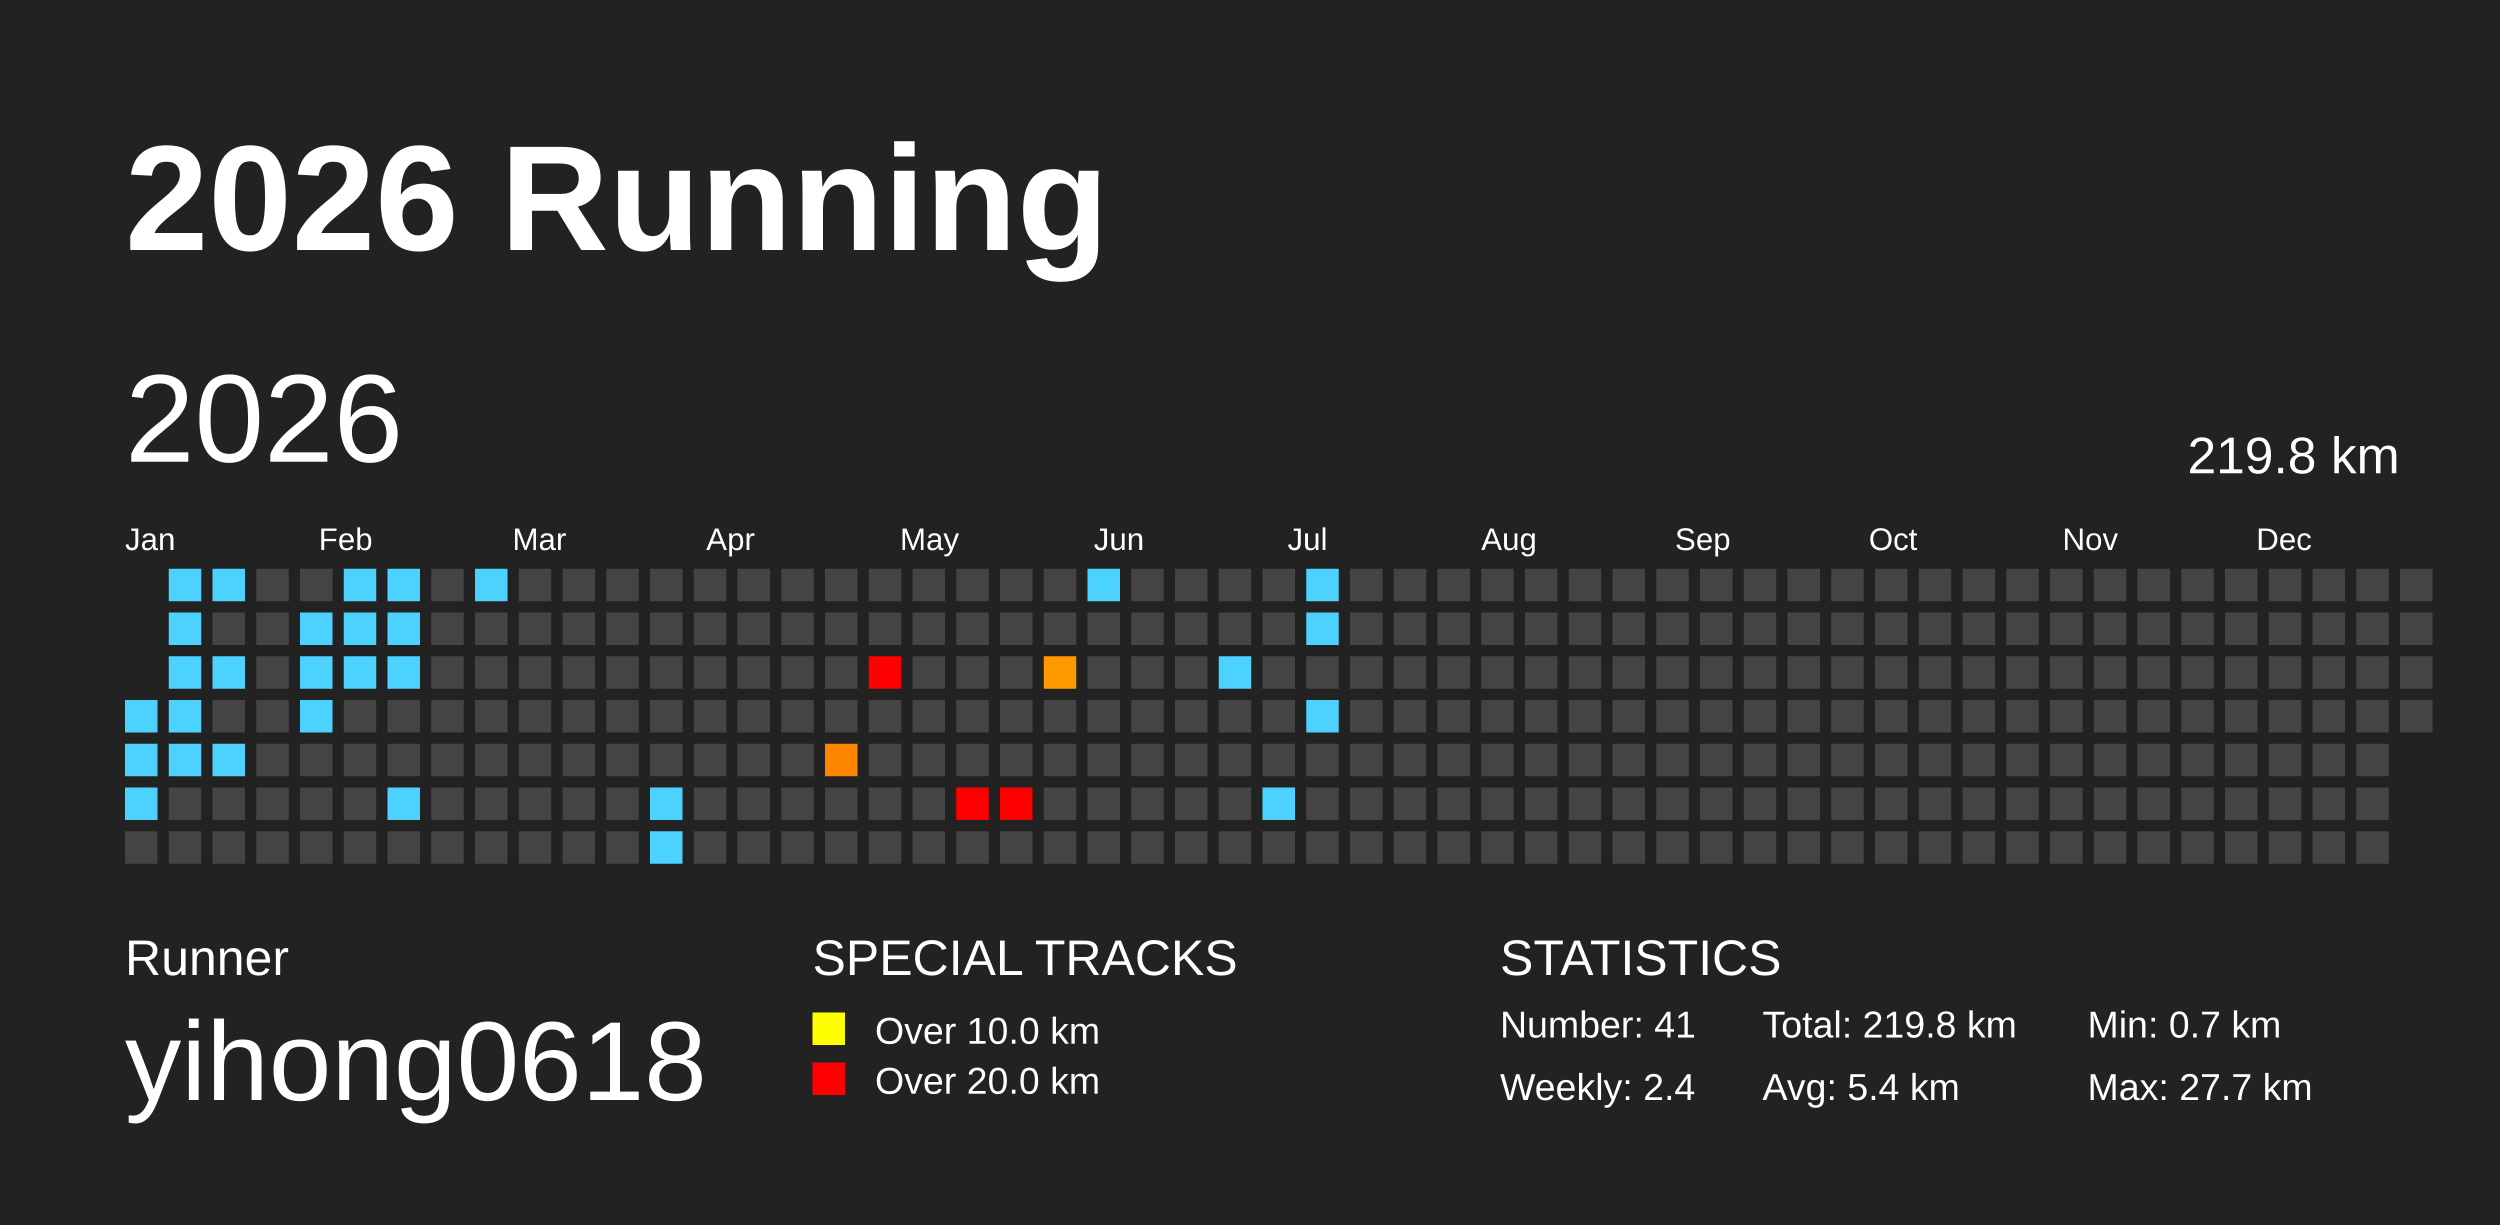
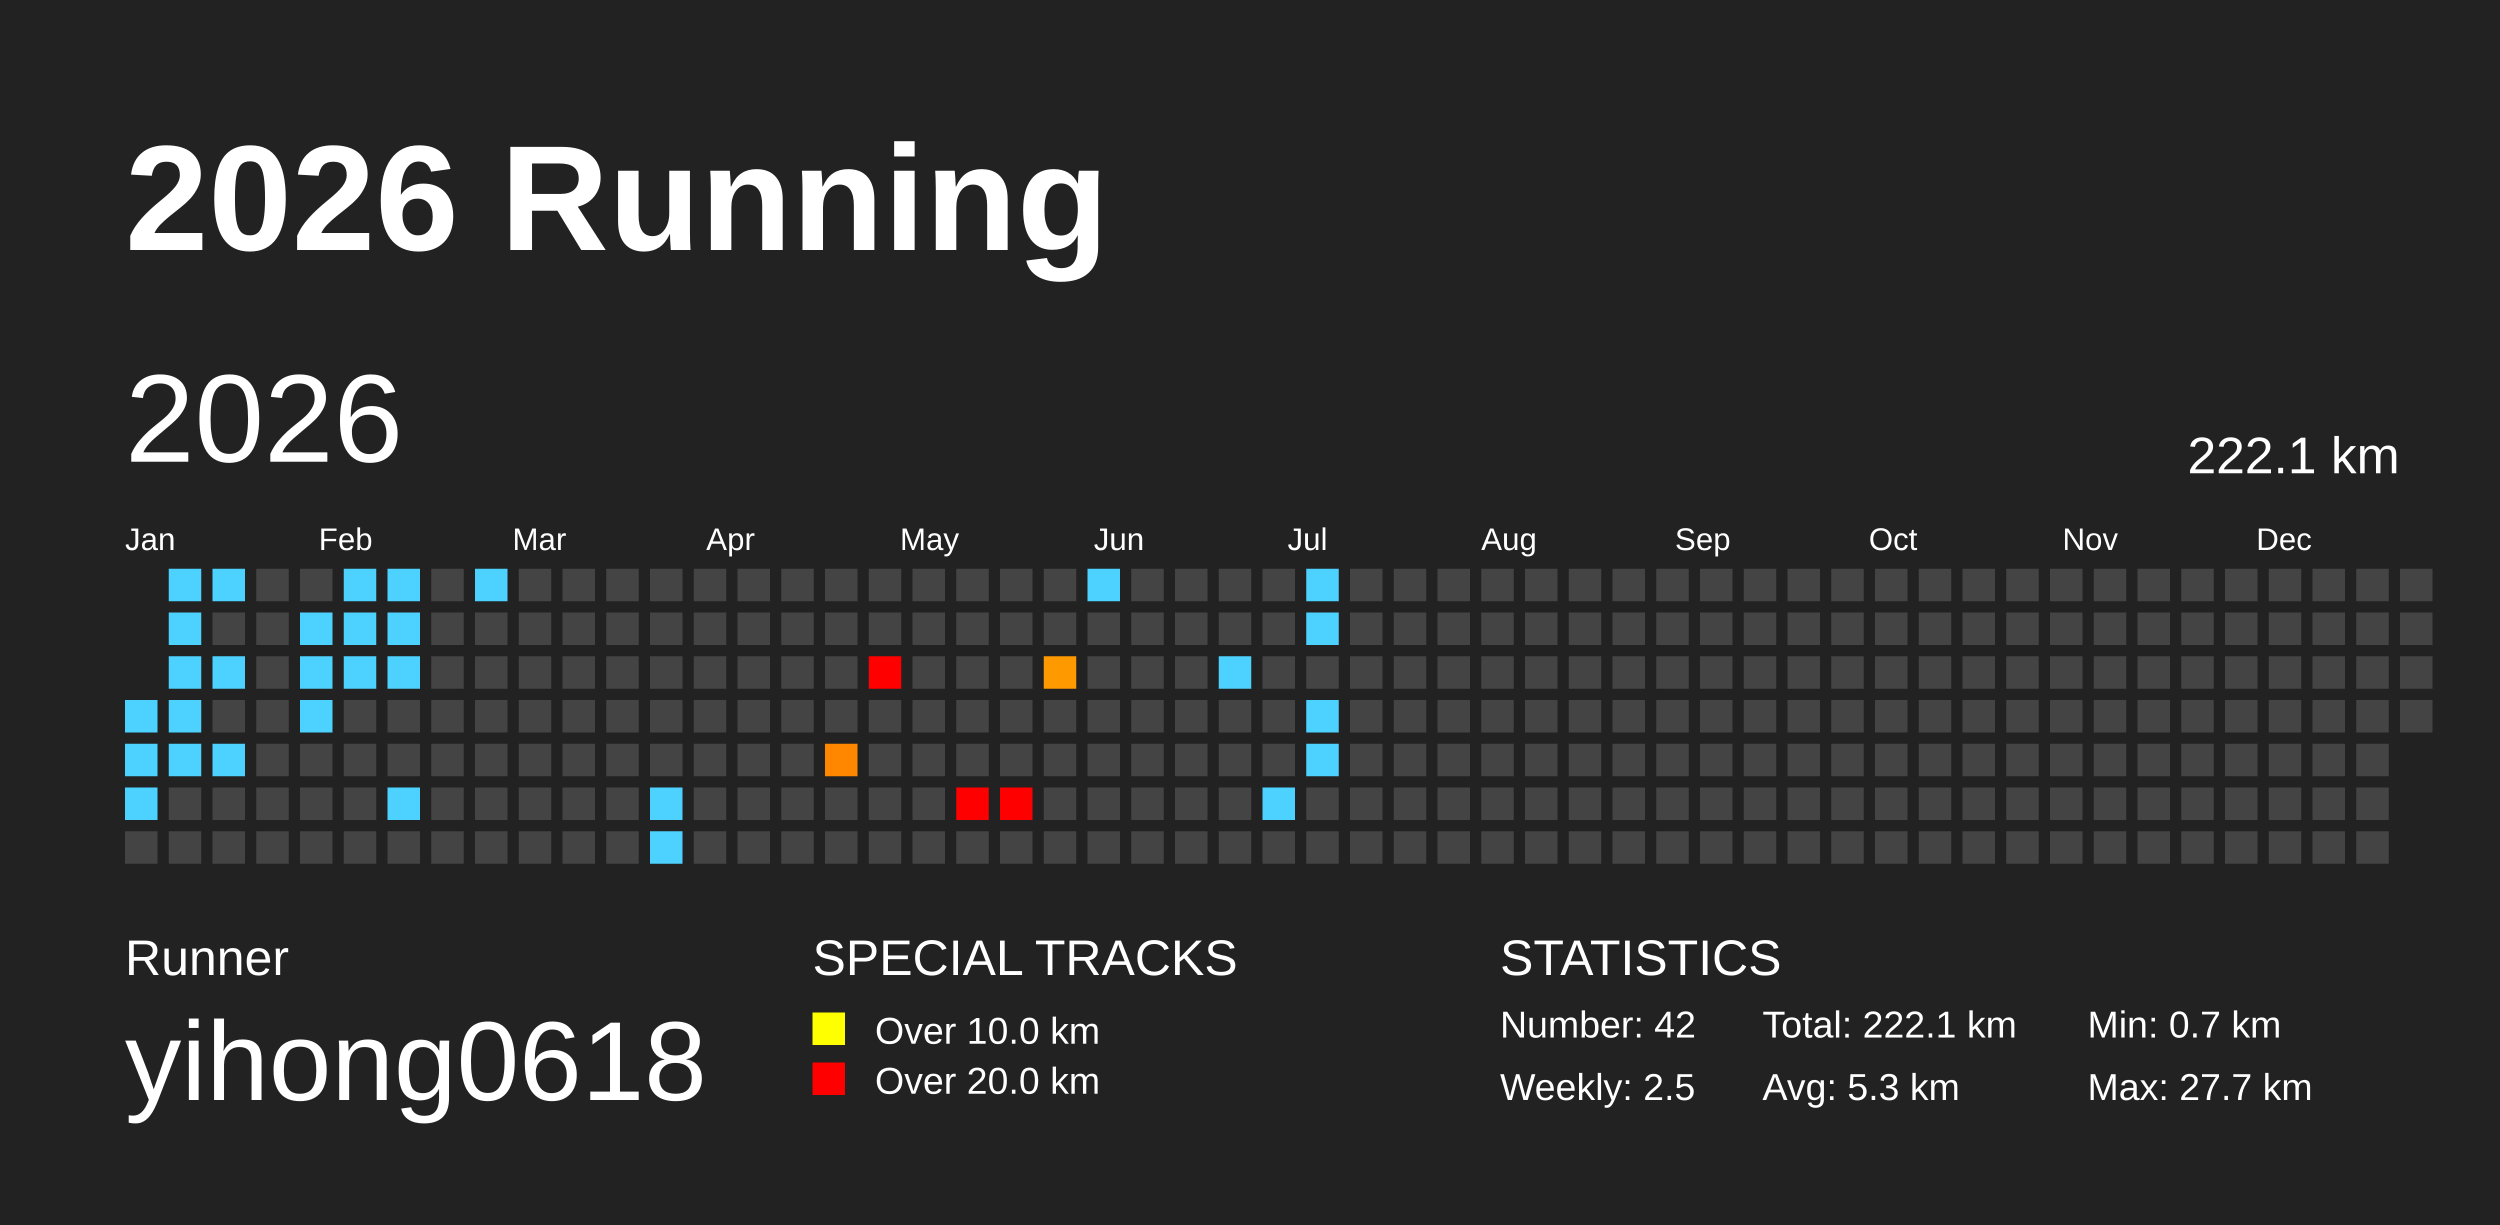
<svg xmlns="http://www.w3.org/2000/svg" baseProfile="full" height="98mm" version="1.1" viewBox="0,0,200,98" width="200mm">
  <defs />
  <rect fill="#222222" height="98" width="200" x="0" y="0" />
  <text fill="#FFFFFF" style="font-size:12px; font-family:Arial; font-weight:bold;" x="10" y="20">2026 Running</text>
  <text fill="#FFFFFF" style="font-size:4px; font-family:Arial" x="10" y="78">Runner</text>
  <text fill="#FFFFFF" style="font-size:9px; font-family:Arial" x="10" y="88">yihong0618</text>
  <text fill="#FFFFFF" style="font-size:4px; font-family:Arial" x="65" y="78">SPECIAL TRACKS</text>
  <rect fill="yellow" height="2.6" width="2.6" x="65" y="81" />
  <text fill="#FFFFFF" style="font-size:3px; font-family:Arial" x="70" y="83.5">Over 10.0 km</text>
  <rect fill="red" height="2.6" width="2.6" x="65" y="85" />
  <text fill="#FFFFFF" style="font-size:3px; font-family:Arial" x="70" y="87.5">Over 20.0 km</text>
  <text fill="#FFFFFF" style="font-size:4px; font-family:Arial" x="120" y="78">STATISTICS</text>
-   <text fill="#FFFFFF" style="font-size:3px; font-family:Arial" x="120" y="83">Number: 41</text>
-   <text fill="#FFFFFF" style="font-size:3px; font-family:Arial" x="120" y="88">Weekly: 2.4</text>
-   <text fill="#FFFFFF" style="font-size:3px; font-family:Arial" x="141" y="83">Total: 219.8 km</text>
-   <text fill="#FFFFFF" style="font-size:3px; font-family:Arial" x="141" y="88">Avg: 5.4 km</text>
+   <text fill="#FFFFFF" style="font-size:3px; font-family:Arial" x="120" y="83">Number: 42</text>
+   <text fill="#FFFFFF" style="font-size:3px; font-family:Arial" x="120" y="88">Weekly: 2.5</text>
+   <text fill="#FFFFFF" style="font-size:3px; font-family:Arial" x="141" y="83">Total: 222.1 km</text>
+   <text fill="#FFFFFF" style="font-size:3px; font-family:Arial" x="141" y="88">Avg: 5.3 km</text>
  <text fill="#FFFFFF" style="font-size:3px; font-family:Arial" x="167" y="83">Min: 0.7 km</text>
  <text fill="#FFFFFF" style="font-size:3px; font-family:Arial" x="167" y="88">Max: 27.7 km</text>
  <text dominant-baseline="hanging" fill="#FFFFFF" style="font-size:10.0px; font-family:Arial;" x="10" y="30">2026</text>
-   <text dominant-baseline="hanging" fill="#FFFFFF" style="font-size:4.125px; font-family:Arial;" x="175" y="35">219.8 km</text>
+   <text dominant-baseline="hanging" fill="#FFFFFF" style="font-size:4.125px; font-family:Arial;" x="175" y="35">222.1 km</text>
  <text fill="#FFFFFF" style="font-size:2.5px; font-family:Arial" x="10.0" y="44">Jan</text>
  <text fill="#FFFFFF" style="font-size:2.5px; font-family:Arial" x="25.5" y="44">Feb</text>
  <text fill="#FFFFFF" style="font-size:2.5px; font-family:Arial" x="41.0" y="44">Mar</text>
  <text fill="#FFFFFF" style="font-size:2.5px; font-family:Arial" x="56.5" y="44">Apr</text>
  <text fill="#FFFFFF" style="font-size:2.5px; font-family:Arial" x="72.0" y="44">May</text>
  <text fill="#FFFFFF" style="font-size:2.5px; font-family:Arial" x="87.5" y="44">Jun</text>
  <text fill="#FFFFFF" style="font-size:2.5px; font-family:Arial" x="103.0" y="44">Jul</text>
  <text fill="#FFFFFF" style="font-size:2.5px; font-family:Arial" x="118.5" y="44">Aug</text>
  <text fill="#FFFFFF" style="font-size:2.5px; font-family:Arial" x="134.0" y="44">Sep</text>
  <text fill="#FFFFFF" style="font-size:2.5px; font-family:Arial" x="149.5" y="44">Oct</text>
  <text fill="#FFFFFF" style="font-size:2.5px; font-family:Arial" x="165.0" y="44">Nov</text>
  <text fill="#FFFFFF" style="font-size:2.5px; font-family:Arial" x="180.5" y="44">Dec</text>
  <rect fill="#4dd2ff" height="2.6" width="2.6" x="10.0" y="56.0" />
  <rect fill="#4dd2ff" height="2.6" width="2.6" x="10.0" y="59.5" />
  <rect fill="#4dd2ff" height="2.6" width="2.6" x="10.0" y="63.0" />
  <rect fill="#444444" height="2.6" width="2.6" x="10.0" y="66.5" />
  <rect fill="#4dd2ff" height="2.6" width="2.6" x="13.5" y="45.5" />
  <rect fill="#4dd2ff" height="2.6" width="2.6" x="13.5" y="49.0" />
  <rect fill="#4dd2ff" height="2.6" width="2.6" x="13.5" y="52.5" />
  <rect fill="#4dd2ff" height="2.6" width="2.6" x="13.5" y="56.0" />
  <rect fill="#4dd2ff" height="2.6" width="2.6" x="13.5" y="59.5" />
  <rect fill="#444444" height="2.6" width="2.6" x="13.5" y="63.0" />
  <rect fill="#444444" height="2.6" width="2.6" x="13.5" y="66.5" />
  <rect fill="#4dd2ff" height="2.6" width="2.6" x="17.0" y="45.5" />
  <rect fill="#444444" height="2.6" width="2.6" x="17.0" y="49.0" />
  <rect fill="#4dd2ff" height="2.6" width="2.6" x="17.0" y="52.5" />
  <rect fill="#444444" height="2.6" width="2.6" x="17.0" y="56.0" />
  <rect fill="#4dd2ff" height="2.6" width="2.6" x="17.0" y="59.5" />
  <rect fill="#444444" height="2.6" width="2.6" x="17.0" y="63.0" />
  <rect fill="#444444" height="2.6" width="2.6" x="17.0" y="66.5" />
  <rect fill="#444444" height="2.6" width="2.6" x="20.5" y="45.5" />
  <rect fill="#444444" height="2.6" width="2.6" x="20.5" y="49.0" />
  <rect fill="#444444" height="2.6" width="2.6" x="20.5" y="52.5" />
  <rect fill="#444444" height="2.6" width="2.6" x="20.5" y="56.0" />
  <rect fill="#444444" height="2.6" width="2.6" x="20.5" y="59.5" />
  <rect fill="#444444" height="2.6" width="2.6" x="20.5" y="63.0" />
  <rect fill="#444444" height="2.6" width="2.6" x="20.5" y="66.5" />
  <rect fill="#444444" height="2.6" width="2.6" x="24.0" y="45.5" />
  <rect fill="#4dd2ff" height="2.6" width="2.6" x="24.0" y="49.0" />
  <rect fill="#4dd2ff" height="2.6" width="2.6" x="24.0" y="52.5" />
  <rect fill="#4dd2ff" height="2.6" width="2.6" x="24.0" y="56.0" />
  <rect fill="#444444" height="2.6" width="2.6" x="24.0" y="59.5" />
  <rect fill="#444444" height="2.6" width="2.6" x="24.0" y="63.0" />
  <rect fill="#444444" height="2.6" width="2.6" x="24.0" y="66.5" />
  <rect fill="#4dd2ff" height="2.6" width="2.6" x="27.5" y="45.5" />
  <rect fill="#4dd2ff" height="2.6" width="2.6" x="27.5" y="49.0" />
  <rect fill="#4dd2ff" height="2.6" width="2.6" x="27.5" y="52.5" />
  <rect fill="#444444" height="2.6" width="2.6" x="27.5" y="56.0" />
  <rect fill="#444444" height="2.6" width="2.6" x="27.5" y="59.5" />
  <rect fill="#444444" height="2.6" width="2.6" x="27.5" y="63.0" />
  <rect fill="#444444" height="2.6" width="2.6" x="27.5" y="66.5" />
  <rect fill="#4dd2ff" height="2.6" width="2.6" x="31.0" y="45.5" />
  <rect fill="#4dd2ff" height="2.6" width="2.6" x="31.0" y="49.0" />
  <rect fill="#4dd2ff" height="2.6" width="2.6" x="31.0" y="52.5" />
  <rect fill="#444444" height="2.6" width="2.6" x="31.0" y="56.0" />
  <rect fill="#444444" height="2.6" width="2.6" x="31.0" y="59.5" />
  <rect fill="#4dd2ff" height="2.6" width="2.6" x="31.0" y="63.0" />
  <rect fill="#444444" height="2.6" width="2.6" x="31.0" y="66.5" />
  <rect fill="#444444" height="2.6" width="2.6" x="34.5" y="45.5" />
  <rect fill="#444444" height="2.6" width="2.6" x="34.5" y="49.0" />
  <rect fill="#444444" height="2.6" width="2.6" x="34.5" y="52.5" />
  <rect fill="#444444" height="2.6" width="2.6" x="34.5" y="56.0" />
  <rect fill="#444444" height="2.6" width="2.6" x="34.5" y="59.5" />
  <rect fill="#444444" height="2.6" width="2.6" x="34.5" y="63.0" />
  <rect fill="#444444" height="2.6" width="2.6" x="34.5" y="66.5" />
  <rect fill="#4dd2ff" height="2.6" width="2.6" x="38.0" y="45.5" />
  <rect fill="#444444" height="2.6" width="2.6" x="38.0" y="49.0" />
  <rect fill="#444444" height="2.6" width="2.6" x="38.0" y="52.5" />
  <rect fill="#444444" height="2.6" width="2.6" x="38.0" y="56.0" />
  <rect fill="#444444" height="2.6" width="2.6" x="38.0" y="59.5" />
  <rect fill="#444444" height="2.6" width="2.6" x="38.0" y="63.0" />
  <rect fill="#444444" height="2.6" width="2.6" x="38.0" y="66.5" />
  <rect fill="#444444" height="2.6" width="2.6" x="41.5" y="45.5" />
  <rect fill="#444444" height="2.6" width="2.6" x="41.5" y="49.0" />
  <rect fill="#444444" height="2.6" width="2.6" x="41.5" y="52.5" />
  <rect fill="#444444" height="2.6" width="2.6" x="41.5" y="56.0" />
  <rect fill="#444444" height="2.6" width="2.6" x="41.5" y="59.5" />
  <rect fill="#444444" height="2.6" width="2.6" x="41.5" y="63.0" />
  <rect fill="#444444" height="2.6" width="2.6" x="41.5" y="66.5" />
  <rect fill="#444444" height="2.6" width="2.6" x="45.0" y="45.5" />
  <rect fill="#444444" height="2.6" width="2.6" x="45.0" y="49.0" />
  <rect fill="#444444" height="2.6" width="2.6" x="45.0" y="52.5" />
  <rect fill="#444444" height="2.6" width="2.6" x="45.0" y="56.0" />
  <rect fill="#444444" height="2.6" width="2.6" x="45.0" y="59.5" />
  <rect fill="#444444" height="2.6" width="2.6" x="45.0" y="63.0" />
  <rect fill="#444444" height="2.6" width="2.6" x="45.0" y="66.5" />
  <rect fill="#444444" height="2.6" width="2.6" x="48.5" y="45.5" />
  <rect fill="#444444" height="2.6" width="2.6" x="48.5" y="49.0" />
  <rect fill="#444444" height="2.6" width="2.6" x="48.5" y="52.5" />
  <rect fill="#444444" height="2.6" width="2.6" x="48.5" y="56.0" />
  <rect fill="#444444" height="2.6" width="2.6" x="48.5" y="59.5" />
  <rect fill="#444444" height="2.6" width="2.6" x="48.5" y="63.0" />
  <rect fill="#444444" height="2.6" width="2.6" x="48.5" y="66.5" />
  <rect fill="#444444" height="2.6" width="2.6" x="52.0" y="45.5" />
  <rect fill="#444444" height="2.6" width="2.6" x="52.0" y="49.0" />
  <rect fill="#444444" height="2.6" width="2.6" x="52.0" y="52.5" />
  <rect fill="#444444" height="2.6" width="2.6" x="52.0" y="56.0" />
  <rect fill="#444444" height="2.6" width="2.6" x="52.0" y="59.5" />
  <rect fill="#4dd2ff" height="2.6" width="2.6" x="52.0" y="63.0" />
  <rect fill="#4dd2ff" height="2.6" width="2.6" x="52.0" y="66.5" />
  <rect fill="#444444" height="2.6" width="2.6" x="55.5" y="45.5" />
  <rect fill="#444444" height="2.6" width="2.6" x="55.5" y="49.0" />
  <rect fill="#444444" height="2.6" width="2.6" x="55.5" y="52.5" />
  <rect fill="#444444" height="2.6" width="2.6" x="55.5" y="56.0" />
  <rect fill="#444444" height="2.6" width="2.6" x="55.5" y="59.5" />
  <rect fill="#444444" height="2.6" width="2.6" x="55.5" y="63.0" />
  <rect fill="#444444" height="2.6" width="2.6" x="55.5" y="66.5" />
  <rect fill="#444444" height="2.6" width="2.6" x="59.0" y="45.5" />
  <rect fill="#444444" height="2.6" width="2.6" x="59.0" y="49.0" />
  <rect fill="#444444" height="2.6" width="2.6" x="59.0" y="52.5" />
  <rect fill="#444444" height="2.6" width="2.6" x="59.0" y="56.0" />
  <rect fill="#444444" height="2.6" width="2.6" x="59.0" y="59.5" />
  <rect fill="#444444" height="2.6" width="2.6" x="59.0" y="63.0" />
  <rect fill="#444444" height="2.6" width="2.6" x="59.0" y="66.5" />
  <rect fill="#444444" height="2.6" width="2.6" x="62.5" y="45.5" />
  <rect fill="#444444" height="2.6" width="2.6" x="62.5" y="49.0" />
  <rect fill="#444444" height="2.6" width="2.6" x="62.5" y="52.5" />
  <rect fill="#444444" height="2.6" width="2.6" x="62.5" y="56.0" />
  <rect fill="#444444" height="2.6" width="2.6" x="62.5" y="59.5" />
  <rect fill="#444444" height="2.6" width="2.6" x="62.5" y="63.0" />
  <rect fill="#444444" height="2.6" width="2.6" x="62.5" y="66.5" />
  <rect fill="#444444" height="2.6" width="2.6" x="66.0" y="45.5" />
  <rect fill="#444444" height="2.6" width="2.6" x="66.0" y="49.0" />
  <rect fill="#444444" height="2.6" width="2.6" x="66.0" y="52.5" />
  <rect fill="#444444" height="2.6" width="2.6" x="66.0" y="56.0" />
  <rect fill="#ff8700" height="2.6" width="2.6" x="66.0" y="59.5" />
  <rect fill="#444444" height="2.6" width="2.6" x="66.0" y="63.0" />
  <rect fill="#444444" height="2.6" width="2.6" x="66.0" y="66.5" />
  <rect fill="#444444" height="2.6" width="2.6" x="69.5" y="45.5" />
  <rect fill="#444444" height="2.6" width="2.6" x="69.5" y="49.0" />
  <rect fill="red" height="2.6" width="2.6" x="69.5" y="52.5" />
  <rect fill="#444444" height="2.6" width="2.6" x="69.5" y="56.0" />
  <rect fill="#444444" height="2.6" width="2.6" x="69.5" y="59.5" />
  <rect fill="#444444" height="2.6" width="2.6" x="69.5" y="63.0" />
  <rect fill="#444444" height="2.6" width="2.6" x="69.5" y="66.5" />
  <rect fill="#444444" height="2.6" width="2.6" x="73.0" y="45.5" />
  <rect fill="#444444" height="2.6" width="2.6" x="73.0" y="49.0" />
  <rect fill="#444444" height="2.6" width="2.6" x="73.0" y="52.5" />
  <rect fill="#444444" height="2.6" width="2.6" x="73.0" y="56.0" />
  <rect fill="#444444" height="2.6" width="2.6" x="73.0" y="59.5" />
  <rect fill="#444444" height="2.6" width="2.6" x="73.0" y="63.0" />
  <rect fill="#444444" height="2.6" width="2.6" x="73.0" y="66.5" />
  <rect fill="#444444" height="2.6" width="2.6" x="76.5" y="45.5" />
  <rect fill="#444444" height="2.6" width="2.6" x="76.5" y="49.0" />
  <rect fill="#444444" height="2.6" width="2.6" x="76.5" y="52.5" />
  <rect fill="#444444" height="2.6" width="2.6" x="76.5" y="56.0" />
  <rect fill="#444444" height="2.6" width="2.6" x="76.5" y="59.5" />
  <rect fill="red" height="2.6" width="2.6" x="76.5" y="63.0" />
  <rect fill="#444444" height="2.6" width="2.6" x="76.5" y="66.5" />
  <rect fill="#444444" height="2.6" width="2.6" x="80.0" y="45.5" />
  <rect fill="#444444" height="2.6" width="2.6" x="80.0" y="49.0" />
  <rect fill="#444444" height="2.6" width="2.6" x="80.0" y="52.5" />
  <rect fill="#444444" height="2.6" width="2.6" x="80.0" y="56.0" />
  <rect fill="#444444" height="2.6" width="2.6" x="80.0" y="59.5" />
  <rect fill="red" height="2.6" width="2.6" x="80.0" y="63.0" />
  <rect fill="#444444" height="2.6" width="2.6" x="80.0" y="66.5" />
  <rect fill="#444444" height="2.6" width="2.6" x="83.5" y="45.5" />
  <rect fill="#444444" height="2.6" width="2.6" x="83.5" y="49.0" />
  <rect fill="#ff9900" height="2.6" width="2.6" x="83.5" y="52.5" />
  <rect fill="#444444" height="2.6" width="2.6" x="83.5" y="56.0" />
  <rect fill="#444444" height="2.6" width="2.6" x="83.5" y="59.5" />
  <rect fill="#444444" height="2.6" width="2.6" x="83.5" y="63.0" />
  <rect fill="#444444" height="2.6" width="2.6" x="83.5" y="66.5" />
  <rect fill="#4dd2ff" height="2.6" width="2.6" x="87.0" y="45.5" />
  <rect fill="#444444" height="2.6" width="2.6" x="87.0" y="49.0" />
  <rect fill="#444444" height="2.6" width="2.6" x="87.0" y="52.5" />
  <rect fill="#444444" height="2.6" width="2.6" x="87.0" y="56.0" />
  <rect fill="#444444" height="2.6" width="2.6" x="87.0" y="59.5" />
  <rect fill="#444444" height="2.6" width="2.6" x="87.0" y="63.0" />
  <rect fill="#444444" height="2.6" width="2.6" x="87.0" y="66.5" />
  <rect fill="#444444" height="2.6" width="2.6" x="90.5" y="45.5" />
  <rect fill="#444444" height="2.6" width="2.6" x="90.5" y="49.0" />
  <rect fill="#444444" height="2.6" width="2.6" x="90.5" y="52.5" />
  <rect fill="#444444" height="2.6" width="2.6" x="90.5" y="56.0" />
  <rect fill="#444444" height="2.6" width="2.6" x="90.5" y="59.5" />
  <rect fill="#444444" height="2.6" width="2.6" x="90.5" y="63.0" />
  <rect fill="#444444" height="2.6" width="2.6" x="90.5" y="66.5" />
  <rect fill="#444444" height="2.6" width="2.6" x="94.0" y="45.5" />
  <rect fill="#444444" height="2.6" width="2.6" x="94.0" y="49.0" />
  <rect fill="#444444" height="2.6" width="2.6" x="94.0" y="52.5" />
  <rect fill="#444444" height="2.6" width="2.6" x="94.0" y="56.0" />
  <rect fill="#444444" height="2.6" width="2.6" x="94.0" y="59.5" />
  <rect fill="#444444" height="2.6" width="2.6" x="94.0" y="63.0" />
  <rect fill="#444444" height="2.6" width="2.6" x="94.0" y="66.5" />
  <rect fill="#444444" height="2.6" width="2.6" x="97.5" y="45.5" />
  <rect fill="#444444" height="2.6" width="2.6" x="97.5" y="49.0" />
  <rect fill="#4dd2ff" height="2.6" width="2.6" x="97.5" y="52.5" />
  <rect fill="#444444" height="2.6" width="2.6" x="97.5" y="56.0" />
  <rect fill="#444444" height="2.6" width="2.6" x="97.5" y="59.5" />
  <rect fill="#444444" height="2.6" width="2.6" x="97.5" y="63.0" />
  <rect fill="#444444" height="2.6" width="2.6" x="97.5" y="66.5" />
  <rect fill="#444444" height="2.6" width="2.6" x="101.0" y="45.5" />
  <rect fill="#444444" height="2.6" width="2.6" x="101.0" y="49.0" />
  <rect fill="#444444" height="2.6" width="2.6" x="101.0" y="52.5" />
  <rect fill="#444444" height="2.6" width="2.6" x="101.0" y="56.0" />
  <rect fill="#444444" height="2.6" width="2.6" x="101.0" y="59.5" />
  <rect fill="#4dd2ff" height="2.6" width="2.6" x="101.0" y="63.0" />
  <rect fill="#444444" height="2.6" width="2.6" x="101.0" y="66.5" />
  <rect fill="#4dd2ff" height="2.6" width="2.6" x="104.5" y="45.5" />
  <rect fill="#4dd2ff" height="2.6" width="2.6" x="104.5" y="49.0" />
  <rect fill="#444444" height="2.6" width="2.6" x="104.5" y="52.5" />
  <rect fill="#4dd2ff" height="2.6" width="2.6" x="104.5" y="56.0" />
-   <rect fill="#444444" height="2.6" width="2.6" x="104.5" y="59.5" />
+   <rect fill="#4dd2ff" height="2.6" width="2.6" x="104.5" y="59.5" />
  <rect fill="#444444" height="2.6" width="2.6" x="104.5" y="63.0" />
  <rect fill="#444444" height="2.6" width="2.6" x="104.5" y="66.5" />
  <rect fill="#444444" height="2.6" width="2.6" x="108.0" y="45.5" />
  <rect fill="#444444" height="2.6" width="2.6" x="108.0" y="49.0" />
  <rect fill="#444444" height="2.6" width="2.6" x="108.0" y="52.5" />
  <rect fill="#444444" height="2.6" width="2.6" x="108.0" y="56.0" />
  <rect fill="#444444" height="2.6" width="2.6" x="108.0" y="59.5" />
  <rect fill="#444444" height="2.6" width="2.6" x="108.0" y="63.0" />
  <rect fill="#444444" height="2.6" width="2.6" x="108.0" y="66.5" />
  <rect fill="#444444" height="2.6" width="2.6" x="111.5" y="45.5" />
  <rect fill="#444444" height="2.6" width="2.6" x="111.5" y="49.0" />
  <rect fill="#444444" height="2.6" width="2.6" x="111.5" y="52.5" />
  <rect fill="#444444" height="2.6" width="2.6" x="111.5" y="56.0" />
  <rect fill="#444444" height="2.6" width="2.6" x="111.5" y="59.5" />
  <rect fill="#444444" height="2.6" width="2.6" x="111.5" y="63.0" />
  <rect fill="#444444" height="2.6" width="2.6" x="111.5" y="66.5" />
  <rect fill="#444444" height="2.6" width="2.6" x="115.0" y="45.5" />
  <rect fill="#444444" height="2.6" width="2.6" x="115.0" y="49.0" />
  <rect fill="#444444" height="2.6" width="2.6" x="115.0" y="52.5" />
  <rect fill="#444444" height="2.6" width="2.6" x="115.0" y="56.0" />
  <rect fill="#444444" height="2.6" width="2.6" x="115.0" y="59.5" />
  <rect fill="#444444" height="2.6" width="2.6" x="115.0" y="63.0" />
  <rect fill="#444444" height="2.6" width="2.6" x="115.0" y="66.5" />
  <rect fill="#444444" height="2.6" width="2.6" x="118.5" y="45.5" />
  <rect fill="#444444" height="2.6" width="2.6" x="118.5" y="49.0" />
  <rect fill="#444444" height="2.6" width="2.6" x="118.5" y="52.5" />
  <rect fill="#444444" height="2.6" width="2.6" x="118.5" y="56.0" />
  <rect fill="#444444" height="2.6" width="2.6" x="118.5" y="59.5" />
  <rect fill="#444444" height="2.6" width="2.6" x="118.5" y="63.0" />
  <rect fill="#444444" height="2.6" width="2.6" x="118.5" y="66.5" />
  <rect fill="#444444" height="2.6" width="2.6" x="122.0" y="45.5" />
  <rect fill="#444444" height="2.6" width="2.6" x="122.0" y="49.0" />
  <rect fill="#444444" height="2.6" width="2.6" x="122.0" y="52.5" />
  <rect fill="#444444" height="2.6" width="2.6" x="122.0" y="56.0" />
  <rect fill="#444444" height="2.6" width="2.6" x="122.0" y="59.5" />
  <rect fill="#444444" height="2.6" width="2.6" x="122.0" y="63.0" />
  <rect fill="#444444" height="2.6" width="2.6" x="122.0" y="66.5" />
  <rect fill="#444444" height="2.6" width="2.6" x="125.5" y="45.5" />
  <rect fill="#444444" height="2.6" width="2.6" x="125.5" y="49.0" />
  <rect fill="#444444" height="2.6" width="2.6" x="125.5" y="52.5" />
  <rect fill="#444444" height="2.6" width="2.6" x="125.5" y="56.0" />
  <rect fill="#444444" height="2.6" width="2.6" x="125.5" y="59.5" />
  <rect fill="#444444" height="2.6" width="2.6" x="125.5" y="63.0" />
  <rect fill="#444444" height="2.6" width="2.6" x="125.5" y="66.5" />
  <rect fill="#444444" height="2.6" width="2.6" x="129.0" y="45.5" />
  <rect fill="#444444" height="2.6" width="2.6" x="129.0" y="49.0" />
  <rect fill="#444444" height="2.6" width="2.6" x="129.0" y="52.5" />
  <rect fill="#444444" height="2.6" width="2.6" x="129.0" y="56.0" />
  <rect fill="#444444" height="2.6" width="2.6" x="129.0" y="59.5" />
  <rect fill="#444444" height="2.6" width="2.6" x="129.0" y="63.0" />
  <rect fill="#444444" height="2.6" width="2.6" x="129.0" y="66.5" />
  <rect fill="#444444" height="2.6" width="2.6" x="132.5" y="45.5" />
  <rect fill="#444444" height="2.6" width="2.6" x="132.5" y="49.0" />
  <rect fill="#444444" height="2.6" width="2.6" x="132.5" y="52.5" />
  <rect fill="#444444" height="2.6" width="2.6" x="132.5" y="56.0" />
  <rect fill="#444444" height="2.6" width="2.6" x="132.5" y="59.5" />
  <rect fill="#444444" height="2.6" width="2.6" x="132.5" y="63.0" />
  <rect fill="#444444" height="2.6" width="2.6" x="132.5" y="66.5" />
  <rect fill="#444444" height="2.6" width="2.6" x="136.0" y="45.5" />
  <rect fill="#444444" height="2.6" width="2.6" x="136.0" y="49.0" />
  <rect fill="#444444" height="2.6" width="2.6" x="136.0" y="52.5" />
  <rect fill="#444444" height="2.6" width="2.6" x="136.0" y="56.0" />
  <rect fill="#444444" height="2.6" width="2.6" x="136.0" y="59.5" />
  <rect fill="#444444" height="2.6" width="2.6" x="136.0" y="63.0" />
  <rect fill="#444444" height="2.6" width="2.6" x="136.0" y="66.5" />
  <rect fill="#444444" height="2.6" width="2.6" x="139.5" y="45.5" />
  <rect fill="#444444" height="2.6" width="2.6" x="139.5" y="49.0" />
  <rect fill="#444444" height="2.6" width="2.6" x="139.5" y="52.5" />
  <rect fill="#444444" height="2.6" width="2.6" x="139.5" y="56.0" />
  <rect fill="#444444" height="2.6" width="2.6" x="139.5" y="59.5" />
  <rect fill="#444444" height="2.6" width="2.6" x="139.5" y="63.0" />
  <rect fill="#444444" height="2.6" width="2.6" x="139.5" y="66.5" />
  <rect fill="#444444" height="2.6" width="2.6" x="143.0" y="45.5" />
  <rect fill="#444444" height="2.6" width="2.6" x="143.0" y="49.0" />
  <rect fill="#444444" height="2.6" width="2.6" x="143.0" y="52.5" />
  <rect fill="#444444" height="2.6" width="2.6" x="143.0" y="56.0" />
  <rect fill="#444444" height="2.6" width="2.6" x="143.0" y="59.5" />
  <rect fill="#444444" height="2.6" width="2.6" x="143.0" y="63.0" />
  <rect fill="#444444" height="2.6" width="2.6" x="143.0" y="66.5" />
  <rect fill="#444444" height="2.6" width="2.6" x="146.5" y="45.5" />
  <rect fill="#444444" height="2.6" width="2.6" x="146.5" y="49.0" />
  <rect fill="#444444" height="2.6" width="2.6" x="146.5" y="52.5" />
  <rect fill="#444444" height="2.6" width="2.6" x="146.5" y="56.0" />
  <rect fill="#444444" height="2.6" width="2.6" x="146.5" y="59.5" />
  <rect fill="#444444" height="2.6" width="2.6" x="146.5" y="63.0" />
  <rect fill="#444444" height="2.6" width="2.6" x="146.5" y="66.5" />
  <rect fill="#444444" height="2.6" width="2.6" x="150.0" y="45.5" />
  <rect fill="#444444" height="2.6" width="2.6" x="150.0" y="49.0" />
  <rect fill="#444444" height="2.6" width="2.6" x="150.0" y="52.5" />
  <rect fill="#444444" height="2.6" width="2.6" x="150.0" y="56.0" />
  <rect fill="#444444" height="2.6" width="2.6" x="150.0" y="59.5" />
  <rect fill="#444444" height="2.6" width="2.6" x="150.0" y="63.0" />
  <rect fill="#444444" height="2.6" width="2.6" x="150.0" y="66.5" />
  <rect fill="#444444" height="2.6" width="2.6" x="153.5" y="45.5" />
  <rect fill="#444444" height="2.6" width="2.6" x="153.5" y="49.0" />
  <rect fill="#444444" height="2.6" width="2.6" x="153.5" y="52.5" />
  <rect fill="#444444" height="2.6" width="2.6" x="153.5" y="56.0" />
  <rect fill="#444444" height="2.6" width="2.6" x="153.5" y="59.5" />
  <rect fill="#444444" height="2.6" width="2.6" x="153.5" y="63.0" />
  <rect fill="#444444" height="2.6" width="2.6" x="153.5" y="66.5" />
  <rect fill="#444444" height="2.6" width="2.6" x="157.0" y="45.5" />
  <rect fill="#444444" height="2.6" width="2.6" x="157.0" y="49.0" />
  <rect fill="#444444" height="2.6" width="2.6" x="157.0" y="52.5" />
  <rect fill="#444444" height="2.6" width="2.6" x="157.0" y="56.0" />
  <rect fill="#444444" height="2.6" width="2.6" x="157.0" y="59.5" />
  <rect fill="#444444" height="2.6" width="2.6" x="157.0" y="63.0" />
  <rect fill="#444444" height="2.6" width="2.6" x="157.0" y="66.5" />
  <rect fill="#444444" height="2.6" width="2.6" x="160.5" y="45.5" />
  <rect fill="#444444" height="2.6" width="2.6" x="160.5" y="49.0" />
  <rect fill="#444444" height="2.6" width="2.6" x="160.5" y="52.5" />
  <rect fill="#444444" height="2.6" width="2.6" x="160.5" y="56.0" />
  <rect fill="#444444" height="2.6" width="2.6" x="160.5" y="59.5" />
  <rect fill="#444444" height="2.6" width="2.6" x="160.5" y="63.0" />
  <rect fill="#444444" height="2.6" width="2.6" x="160.5" y="66.5" />
  <rect fill="#444444" height="2.6" width="2.6" x="164.0" y="45.5" />
  <rect fill="#444444" height="2.6" width="2.6" x="164.0" y="49.0" />
  <rect fill="#444444" height="2.6" width="2.6" x="164.0" y="52.5" />
  <rect fill="#444444" height="2.6" width="2.6" x="164.0" y="56.0" />
  <rect fill="#444444" height="2.6" width="2.6" x="164.0" y="59.5" />
  <rect fill="#444444" height="2.6" width="2.6" x="164.0" y="63.0" />
  <rect fill="#444444" height="2.6" width="2.6" x="164.0" y="66.5" />
  <rect fill="#444444" height="2.6" width="2.6" x="167.5" y="45.5" />
  <rect fill="#444444" height="2.6" width="2.6" x="167.5" y="49.0" />
  <rect fill="#444444" height="2.6" width="2.6" x="167.5" y="52.5" />
  <rect fill="#444444" height="2.6" width="2.6" x="167.5" y="56.0" />
  <rect fill="#444444" height="2.6" width="2.6" x="167.5" y="59.5" />
  <rect fill="#444444" height="2.6" width="2.6" x="167.5" y="63.0" />
  <rect fill="#444444" height="2.6" width="2.6" x="167.5" y="66.5" />
  <rect fill="#444444" height="2.6" width="2.6" x="171.0" y="45.5" />
  <rect fill="#444444" height="2.6" width="2.6" x="171.0" y="49.0" />
  <rect fill="#444444" height="2.6" width="2.6" x="171.0" y="52.5" />
  <rect fill="#444444" height="2.6" width="2.6" x="171.0" y="56.0" />
  <rect fill="#444444" height="2.6" width="2.6" x="171.0" y="59.5" />
  <rect fill="#444444" height="2.6" width="2.6" x="171.0" y="63.0" />
  <rect fill="#444444" height="2.6" width="2.6" x="171.0" y="66.5" />
  <rect fill="#444444" height="2.6" width="2.6" x="174.5" y="45.5" />
  <rect fill="#444444" height="2.6" width="2.6" x="174.5" y="49.0" />
  <rect fill="#444444" height="2.6" width="2.6" x="174.5" y="52.5" />
  <rect fill="#444444" height="2.6" width="2.6" x="174.5" y="56.0" />
  <rect fill="#444444" height="2.6" width="2.6" x="174.5" y="59.5" />
  <rect fill="#444444" height="2.6" width="2.6" x="174.5" y="63.0" />
  <rect fill="#444444" height="2.6" width="2.6" x="174.5" y="66.5" />
  <rect fill="#444444" height="2.6" width="2.6" x="178.0" y="45.5" />
  <rect fill="#444444" height="2.6" width="2.6" x="178.0" y="49.0" />
  <rect fill="#444444" height="2.6" width="2.6" x="178.0" y="52.5" />
  <rect fill="#444444" height="2.6" width="2.6" x="178.0" y="56.0" />
  <rect fill="#444444" height="2.6" width="2.6" x="178.0" y="59.5" />
  <rect fill="#444444" height="2.6" width="2.6" x="178.0" y="63.0" />
  <rect fill="#444444" height="2.6" width="2.6" x="178.0" y="66.5" />
  <rect fill="#444444" height="2.6" width="2.6" x="181.5" y="45.5" />
  <rect fill="#444444" height="2.6" width="2.6" x="181.5" y="49.0" />
  <rect fill="#444444" height="2.6" width="2.6" x="181.5" y="52.5" />
  <rect fill="#444444" height="2.6" width="2.6" x="181.5" y="56.0" />
  <rect fill="#444444" height="2.6" width="2.6" x="181.5" y="59.5" />
  <rect fill="#444444" height="2.6" width="2.6" x="181.5" y="63.0" />
  <rect fill="#444444" height="2.6" width="2.6" x="181.5" y="66.5" />
  <rect fill="#444444" height="2.6" width="2.6" x="185.0" y="45.5" />
  <rect fill="#444444" height="2.6" width="2.6" x="185.0" y="49.0" />
  <rect fill="#444444" height="2.6" width="2.6" x="185.0" y="52.5" />
  <rect fill="#444444" height="2.6" width="2.6" x="185.0" y="56.0" />
  <rect fill="#444444" height="2.6" width="2.6" x="185.0" y="59.5" />
  <rect fill="#444444" height="2.6" width="2.6" x="185.0" y="63.0" />
  <rect fill="#444444" height="2.6" width="2.6" x="185.0" y="66.5" />
  <rect fill="#444444" height="2.6" width="2.6" x="188.5" y="45.5" />
  <rect fill="#444444" height="2.6" width="2.6" x="188.5" y="49.0" />
  <rect fill="#444444" height="2.6" width="2.6" x="188.5" y="52.5" />
  <rect fill="#444444" height="2.6" width="2.6" x="188.5" y="56.0" />
  <rect fill="#444444" height="2.6" width="2.6" x="188.5" y="59.5" />
  <rect fill="#444444" height="2.6" width="2.6" x="188.5" y="63.0" />
  <rect fill="#444444" height="2.6" width="2.6" x="188.5" y="66.5" />
  <rect fill="#444444" height="2.6" width="2.6" x="192.0" y="45.5" />
  <rect fill="#444444" height="2.6" width="2.6" x="192.0" y="49.0" />
  <rect fill="#444444" height="2.6" width="2.6" x="192.0" y="52.5" />
  <rect fill="#444444" height="2.6" width="2.6" x="192.0" y="56.0" />
</svg>
